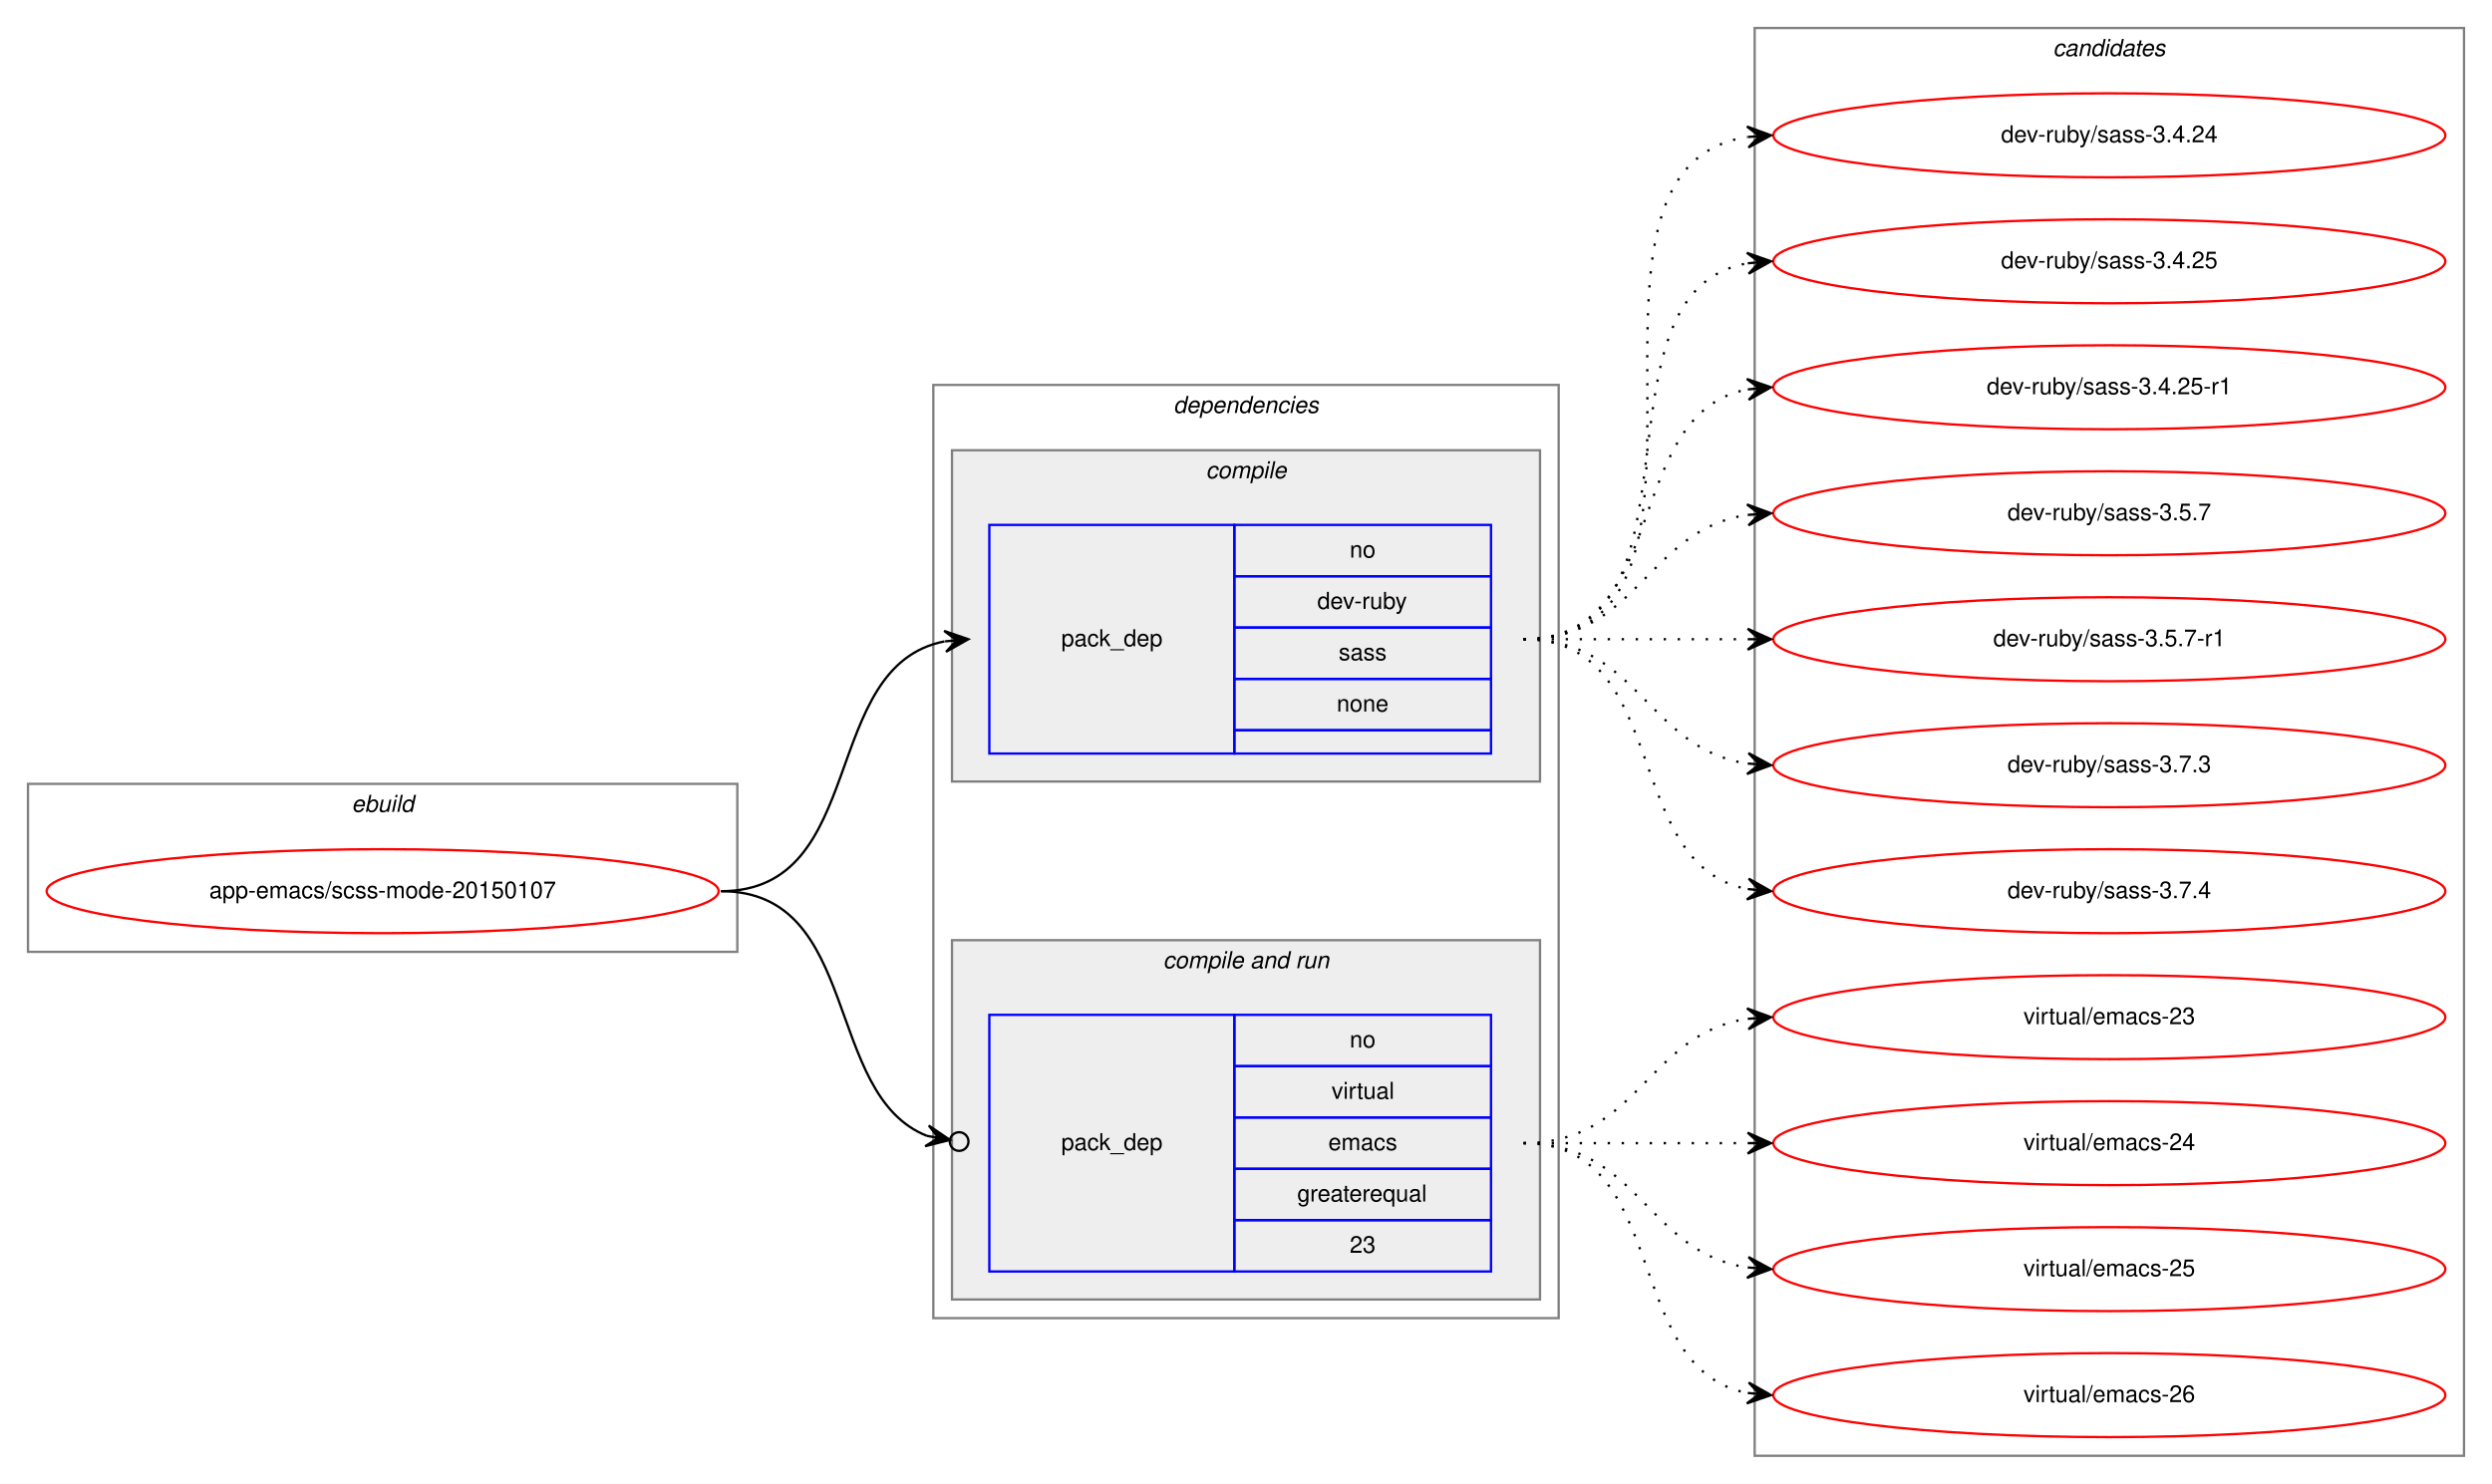
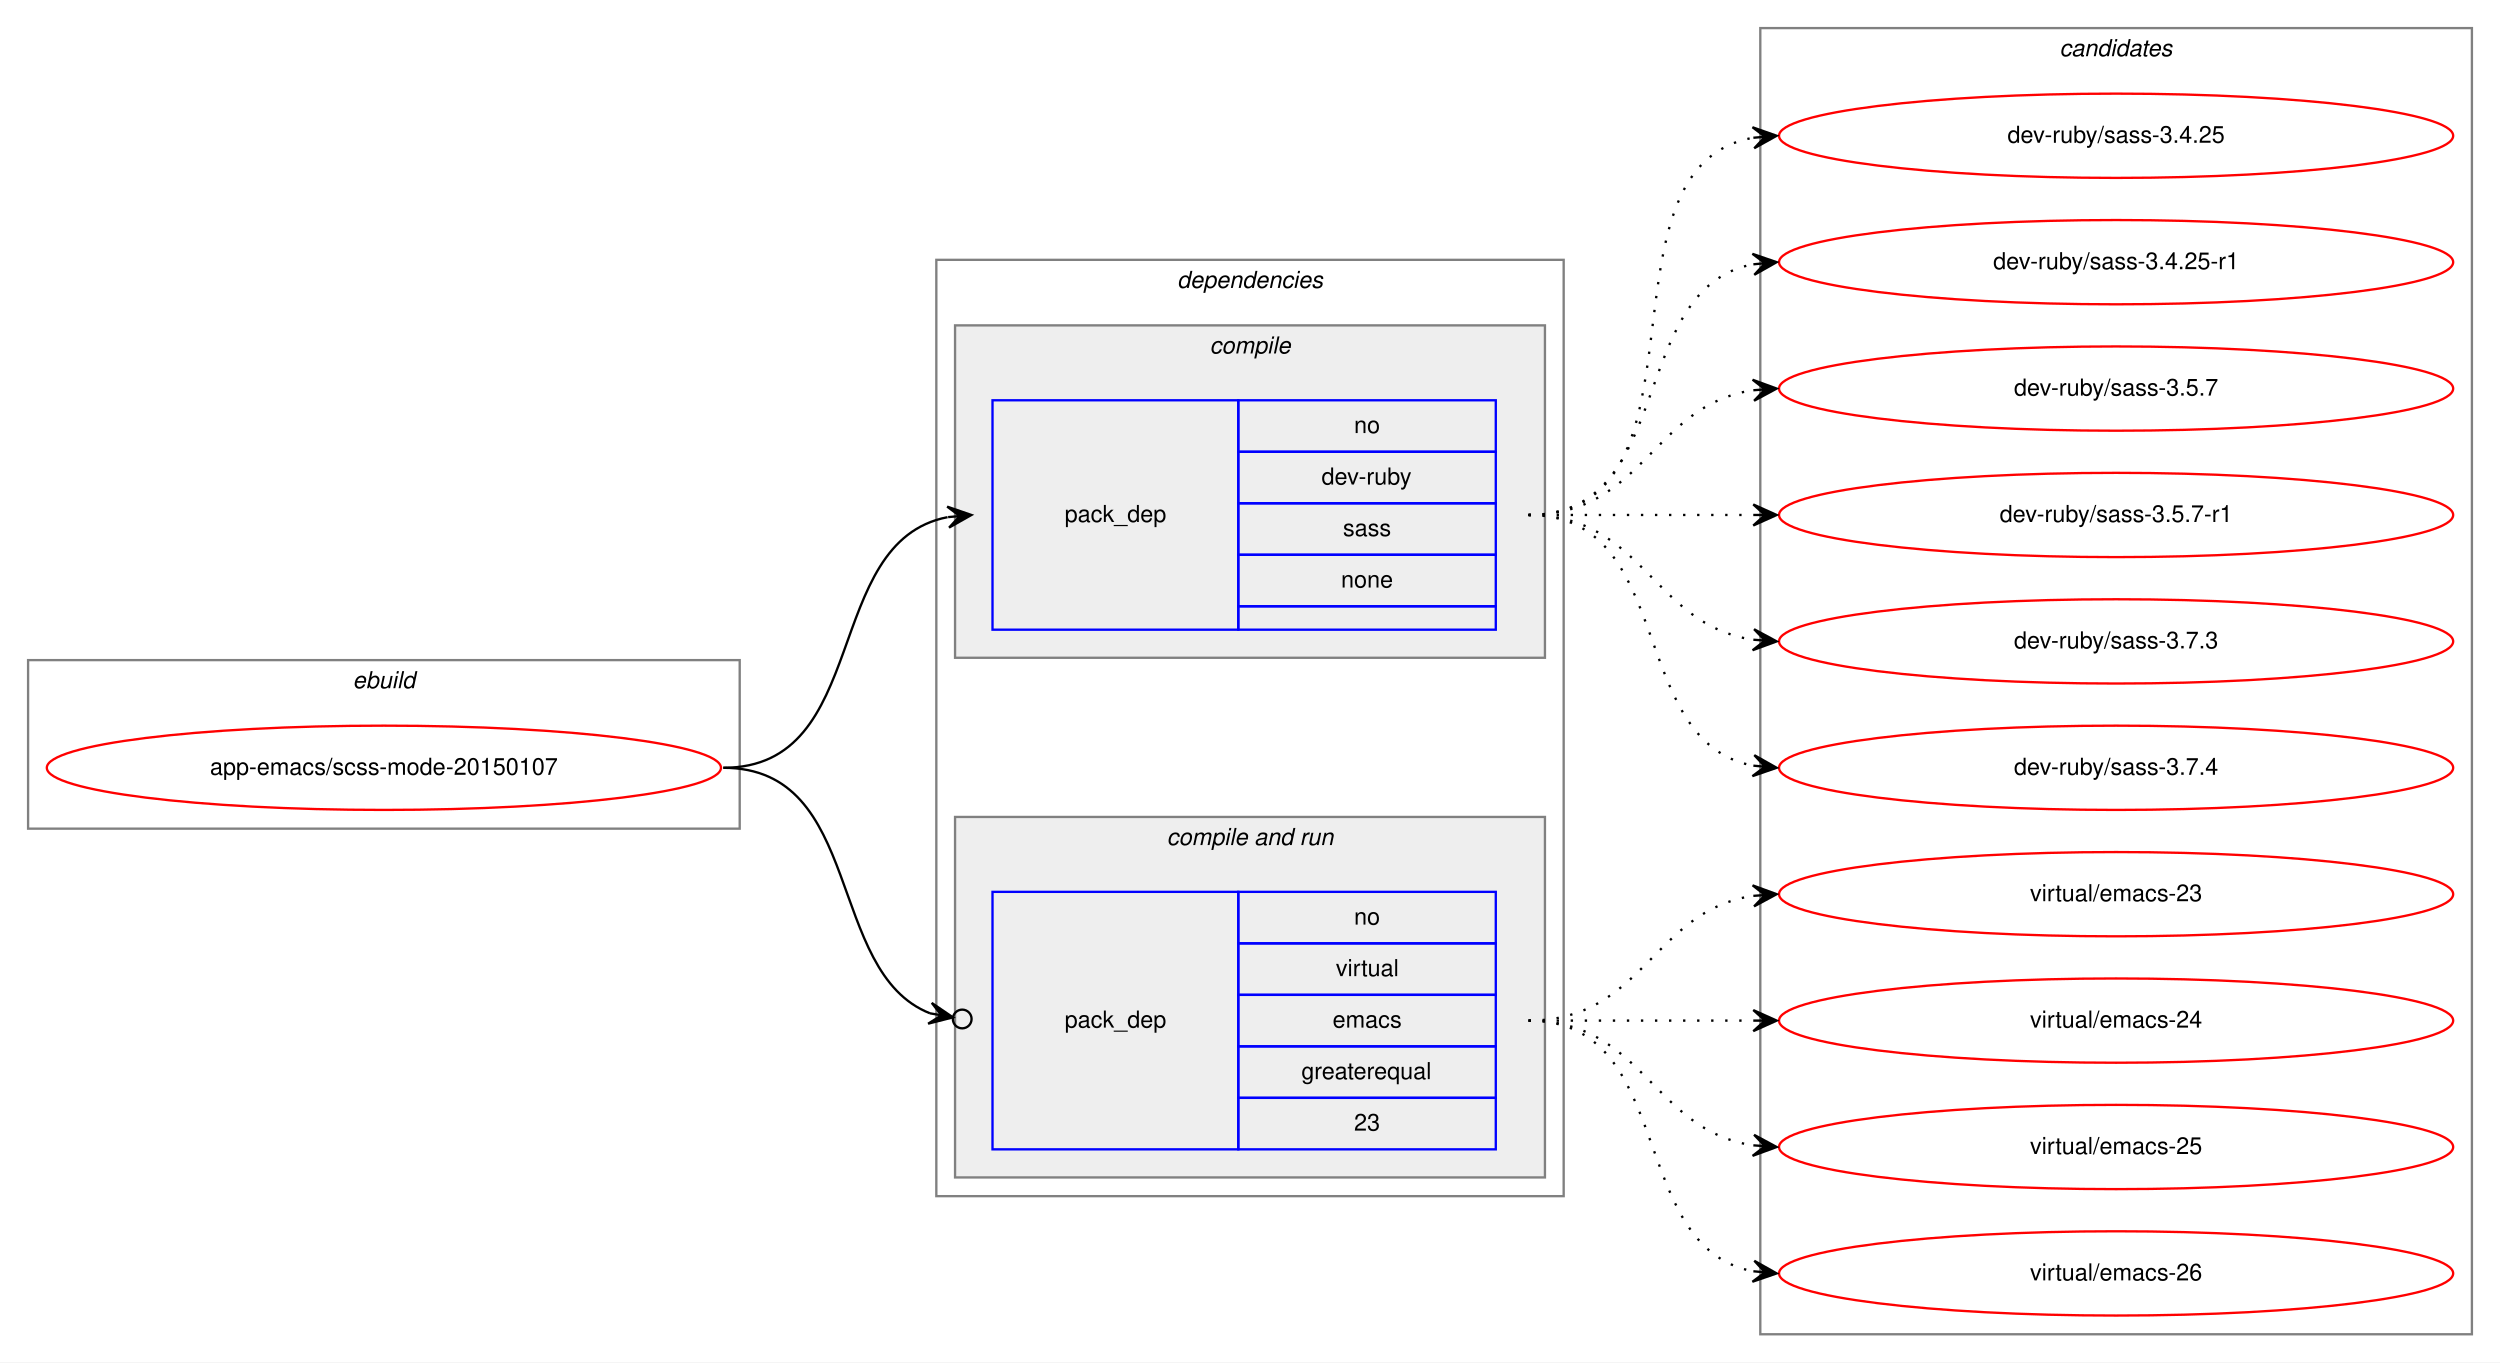
- <svg xmlns="http://www.w3.org/2000/svg" xmlns:xlink="http://www.w3.org/1999/xlink" width="1068pt" height="636pt" viewBox="0.00 0.00 1068.00 636.00">
-   <g id="graph0" class="graph" transform="scale(1 1) rotate(0) translate(4 632)">
-     <polygon fill="white" stroke="transparent" points="-4,4 -4,-632 1064,-632 1064,4 -4,4" />
+ <svg xmlns="http://www.w3.org/2000/svg" xmlns:xlink="http://www.w3.org/1999/xlink" width="1068pt" height="582pt" viewBox="0.00 0.00 1068.00 582.00">
+   <g id="graph0" class="graph" transform="scale(1 1) rotate(0) translate(4 578)">
+     <polygon fill="white" stroke="transparent" points="-4,4 -4,-578 1064,-578 1064,4 -4,4" />
    <g id="clust1" class="cluster">
      <polygon fill="none" stroke="gray" points="8,-224 8,-296 312,-296 312,-224 8,-224" />
      <text text-anchor="start" x="146.66" y="-284" font-family="Helvetica,sans-Serif" font-style="italic" font-size="10.00">ebuild</text>
    </g>
    <g id="clust2" class="cluster">
      <polygon fill="none" stroke="gray" points="396,-67 396,-467 664,-467 664,-67 396,-67" />
      <text text-anchor="start" x="498.88" y="-455" font-family="Helvetica,sans-Serif" font-style="italic" font-size="10.00">dependencies</text>
    </g>
    <g id="clust3" class="cluster">
      <polygon fill="#eeeeee" stroke="gray" points="404,-297 404,-439 656,-439 656,-297 404,-297" />
      <text text-anchor="start" x="512.78" y="-427" font-family="Helvetica,sans-Serif" font-style="italic" font-size="10.00">compile</text>
    </g>
    <g id="clust5" class="cluster">
      <polygon fill="#eeeeee" stroke="gray" points="404,-75 404,-229 656,-229 656,-75 404,-75" />
      <text text-anchor="start" x="494.44" y="-217" font-family="Helvetica,sans-Serif" font-style="italic" font-size="10.00">compile and run</text>
    </g>
    <g id="clust8" class="cluster">
-       <polygon fill="none" stroke="gray" points="748,-8 748,-620 1052,-620 1052,-8 748,-8" />
-       <text text-anchor="start" x="875.82" y="-608" font-family="Helvetica,sans-Serif" font-style="italic" font-size="10.00">candidates</text>
+       <polygon fill="none" stroke="gray" points="748,-8 748,-566 1052,-566 1052,-8 748,-8" />
+       <text text-anchor="start" x="875.82" y="-554" font-family="Helvetica,sans-Serif" font-style="italic" font-size="10.00">candidates</text>
    </g>
    <g id="node1" class="node">
      <g id="a_node1">
        <a xlink:href="../app-emacs/scss-mode-20150107.svg" xlink:title="app-emacs/scss-mode-20150107">
          <ellipse fill="none" stroke="red" cx="160" cy="-250" rx="144" ry="18" />
          <text text-anchor="middle" x="160" y="-247" font-family="Helvetica,sans-Serif" font-size="10.00">app-emacs/scss-mode-20150107</text>
        </a>
      </g>
    </g>
    <g id="node2" class="node">
      <polygon fill="none" stroke="blue" points="420,-309 420,-407 525,-407 525,-309 420,-309" />
      <text text-anchor="start" x="450.82" y="-355" font-family="Helvetica,sans-Serif" font-size="10.00">pack_dep</text>
      <polygon fill="none" stroke="blue" points="525,-385 525,-407 635,-407 635,-385 525,-385" />
      <text text-anchor="start" x="574.44" y="-393" font-family="Helvetica,sans-Serif" font-size="10.00">no</text>
      <polygon fill="none" stroke="blue" points="525,-363 525,-385 635,-385 635,-363 525,-363" />
      <text text-anchor="start" x="560.55" y="-371" font-family="Helvetica,sans-Serif" font-size="10.00">dev-ruby</text>
      <polygon fill="none" stroke="blue" points="525,-341 525,-363 635,-363 635,-341 525,-341" />
      <text text-anchor="start" x="569.72" y="-349" font-family="Helvetica,sans-Serif" font-size="10.00">sass</text>
      <polygon fill="none" stroke="blue" points="525,-319 525,-341 635,-341 635,-319 525,-319" />
      <text text-anchor="start" x="568.88" y="-327" font-family="Helvetica,sans-Serif" font-size="10.00">none</text>
      <polygon fill="none" stroke="blue" points="525,-309 525,-319 635,-319 635,-309 525,-309" />
    </g>
    <g id="edge1" class="edge">
      <path fill="none" stroke="black" d="M305,-250C368.58,-250 346.58,-346.51 400.79,-357.07" />
      <polygon fill="black" stroke="black" points="411,-358 400.63,-361.57 406.02,-357.54 401.04,-357.09 401.04,-357.09 401.04,-357.09 406.02,-357.54 401.45,-352.61 411,-358 411,-358" />
    </g>
    <g id="node3" class="node">
      <polygon fill="none" stroke="blue" points="420,-87 420,-197 525,-197 525,-87 420,-87" />
      <text text-anchor="start" x="450.82" y="-139" font-family="Helvetica,sans-Serif" font-size="10.00">pack_dep</text>
      <polygon fill="none" stroke="blue" points="525,-175 525,-197 635,-197 635,-175 525,-175" />
      <text text-anchor="start" x="574.44" y="-183" font-family="Helvetica,sans-Serif" font-size="10.00">no</text>
      <polygon fill="none" stroke="blue" points="525,-153 525,-175 635,-175 635,-153 525,-153" />
      <text text-anchor="start" x="566.67" y="-161" font-family="Helvetica,sans-Serif" font-size="10.00">virtual</text>
      <polygon fill="none" stroke="blue" points="525,-131 525,-153 635,-153 635,-131 525,-131" />
      <text text-anchor="start" x="565.28" y="-139" font-family="Helvetica,sans-Serif" font-size="10.00">emacs</text>
      <polygon fill="none" stroke="blue" points="525,-109 525,-131 635,-131 635,-109 525,-109" />
      <text text-anchor="start" x="551.94" y="-117" font-family="Helvetica,sans-Serif" font-size="10.00">greaterequal</text>
      <polygon fill="none" stroke="blue" points="525,-87 525,-109 635,-109 635,-87 525,-87" />
      <text text-anchor="start" x="574.44" y="-95" font-family="Helvetica,sans-Serif" font-size="10.00">23</text>
    </g>
    <g id="edge2" class="edge">
      <path fill="none" stroke="black" d="M305,-250C365.43,-250 348.55,-162.82 393.27,-145.12" />
      <ellipse fill="none" stroke="black" cx="407.06" cy="-142.69" rx="4" ry="4" />
      <polygon fill="black" stroke="black" points="403.12,-143.38 394.05,-149.55 398.2,-144.25 393.27,-145.12 393.27,-145.12 393.27,-145.12 398.2,-144.25 392.49,-140.68 403.12,-143.38 403.12,-143.38" />
    </g>
    <g id="node4" class="node">
      <g id="a_node4">
-         <a xlink:href="../dev-ruby/sass-3.4.24.svg" xlink:title="dev-ruby/sass-3.4.24">
-           <ellipse fill="none" stroke="red" cx="900" cy="-574" rx="144" ry="18" />
-           <text text-anchor="middle" x="900" y="-571" font-family="Helvetica,sans-Serif" font-size="10.00">dev-ruby/sass-3.4.24</text>
-         </a>
-       </g>
-     </g>
-     <g id="edge3" class="edge">
-       <path fill="none" stroke="black" stroke-dasharray="1,5" d="M649,-358C752.28,-358 655.19,-559.49 744.77,-573.26" />
-       <polygon fill="black" stroke="black" points="755,-574 744.7,-577.77 750.01,-573.64 745.03,-573.28 745.03,-573.28 745.03,-573.28 750.01,-573.64 745.35,-568.79 755,-574 755,-574" />
-     </g>
-     <g id="node5" class="node">
-       <g id="a_node5">
        <a xlink:href="../dev-ruby/sass-3.4.25.svg" xlink:title="dev-ruby/sass-3.4.25">
          <ellipse fill="none" stroke="red" cx="900" cy="-520" rx="144" ry="18" />
          <text text-anchor="middle" x="900" y="-517" font-family="Helvetica,sans-Serif" font-size="10.00">dev-ruby/sass-3.4.25</text>
        </a>
      </g>
    </g>
-     <g id="edge4" class="edge">
+     <g id="edge3" class="edge">
      <path fill="none" stroke="black" stroke-dasharray="1,5" d="M649,-358C731.35,-358 674.36,-506.38 744.73,-519.13" />
      <polygon fill="black" stroke="black" points="755,-520 744.66,-523.64 750.02,-519.58 745.04,-519.15 745.04,-519.15 745.04,-519.15 750.02,-519.58 745.42,-514.67 755,-520 755,-520" />
    </g>
-     <g id="node6" class="node">
-       <g id="a_node6">
+     <g id="node5" class="node">
+       <g id="a_node5">
        <a xlink:href="../dev-ruby/sass-3.4.25-r1.svg" xlink:title="dev-ruby/sass-3.4.25-r1">
          <ellipse fill="none" stroke="red" cx="900" cy="-466" rx="144" ry="18" />
          <text text-anchor="middle" x="900" y="-463" font-family="Helvetica,sans-Serif" font-size="10.00">dev-ruby/sass-3.4.25-r1</text>
        </a>
      </g>
    </g>
-     <g id="edge5" class="edge">
+     <g id="edge4" class="edge">
      <path fill="none" stroke="black" stroke-dasharray="1,5" d="M649,-358C712.58,-358 690.58,-454.51 744.79,-465.07" />
      <polygon fill="black" stroke="black" points="755,-466 744.63,-469.57 750.02,-465.54 745.04,-465.09 745.04,-465.09 745.04,-465.09 750.02,-465.54 745.45,-460.61 755,-466 755,-466" />
    </g>
-     <g id="node7" class="node">
-       <g id="a_node7">
+     <g id="node6" class="node">
+       <g id="a_node6">
        <a xlink:href="../dev-ruby/sass-3.5.7.svg" xlink:title="dev-ruby/sass-3.5.7">
          <ellipse fill="none" stroke="red" cx="900" cy="-412" rx="144" ry="18" />
          <text text-anchor="middle" x="900" y="-409" font-family="Helvetica,sans-Serif" font-size="10.00">dev-ruby/sass-3.5.7</text>
        </a>
      </g>
    </g>
-     <g id="edge6" class="edge">
+     <g id="edge5" class="edge">
      <path fill="none" stroke="black" stroke-dasharray="1,5" d="M649,-358C698.26,-358 701.85,-404.87 744.86,-411.28" />
      <polygon fill="black" stroke="black" points="755,-412 744.71,-415.78 750.01,-411.64 745.03,-411.29 745.03,-411.29 745.03,-411.29 750.01,-411.64 745.35,-406.8 755,-412 755,-412" />
    </g>
-     <g id="node8" class="node">
-       <g id="a_node8">
+     <g id="node7" class="node">
+       <g id="a_node7">
        <a xlink:href="../dev-ruby/sass-3.5.7-r1.svg" xlink:title="dev-ruby/sass-3.5.7-r1">
          <ellipse fill="none" stroke="red" cx="900" cy="-358" rx="144" ry="18" />
          <text text-anchor="middle" x="900" y="-355" font-family="Helvetica,sans-Serif" font-size="10.00">dev-ruby/sass-3.5.7-r1</text>
        </a>
      </g>
    </g>
-     <g id="edge7" class="edge">
+     <g id="edge6" class="edge">
      <path fill="none" stroke="black" stroke-dasharray="1,5" d="M649,-358C692.43,-358 705.83,-358 744.57,-358" />
      <polygon fill="black" stroke="black" points="755,-358 745,-362.5 750,-358 745,-358 745,-358 745,-358 750,-358 745,-353.5 755,-358 755,-358" />
    </g>
-     <g id="node9" class="node">
-       <g id="a_node9">
+     <g id="node8" class="node">
+       <g id="a_node8">
        <a xlink:href="../dev-ruby/sass-3.7.3.svg" xlink:title="dev-ruby/sass-3.7.3">
          <ellipse fill="none" stroke="red" cx="900" cy="-304" rx="144" ry="18" />
          <text text-anchor="middle" x="900" y="-301" font-family="Helvetica,sans-Serif" font-size="10.00">dev-ruby/sass-3.7.3</text>
        </a>
      </g>
    </g>
-     <g id="edge8" class="edge">
+     <g id="edge7" class="edge">
      <path fill="none" stroke="black" stroke-dasharray="1,5" d="M649,-358C698.26,-358 701.85,-311.13 744.86,-304.72" />
      <polygon fill="black" stroke="black" points="755,-304 745.35,-309.2 750.01,-304.36 745.03,-304.71 745.03,-304.71 745.03,-304.71 750.01,-304.36 744.71,-300.22 755,-304 755,-304" />
    </g>
-     <g id="node10" class="node">
-       <g id="a_node10">
+     <g id="node9" class="node">
+       <g id="a_node9">
        <a xlink:href="../dev-ruby/sass-3.7.4.svg" xlink:title="dev-ruby/sass-3.7.4">
          <ellipse fill="none" stroke="red" cx="900" cy="-250" rx="144" ry="18" />
          <text text-anchor="middle" x="900" y="-247" font-family="Helvetica,sans-Serif" font-size="10.00">dev-ruby/sass-3.7.4</text>
        </a>
      </g>
    </g>
-     <g id="edge9" class="edge">
+     <g id="edge8" class="edge">
      <path fill="none" stroke="black" stroke-dasharray="1,5" d="M649,-358C712.58,-358 690.58,-261.49 744.79,-250.93" />
      <polygon fill="black" stroke="black" points="755,-250 745.45,-255.39 750.02,-250.46 745.04,-250.91 745.04,-250.91 745.04,-250.91 750.02,-250.46 744.63,-246.43 755,-250 755,-250" />
    </g>
-     <g id="node11" class="node">
-       <g id="a_node11">
+     <g id="node10" class="node">
+       <g id="a_node10">
        <a xlink:href="../virtual/emacs-23.svg" xlink:title="virtual/emacs-23">
          <ellipse fill="none" stroke="red" cx="900" cy="-196" rx="144" ry="18" />
          <text text-anchor="middle" x="900" y="-193" font-family="Helvetica,sans-Serif" font-size="10.00">virtual/emacs-23</text>
        </a>
      </g>
    </g>
-     <g id="edge10" class="edge">
+     <g id="edge9" class="edge">
      <path fill="none" stroke="black" stroke-dasharray="1,5" d="M649,-142C698.26,-142 701.85,-188.87 744.86,-195.28" />
      <polygon fill="black" stroke="black" points="755,-196 744.71,-199.78 750.01,-195.64 745.03,-195.29 745.03,-195.29 745.03,-195.29 750.01,-195.64 745.35,-190.8 755,-196 755,-196" />
    </g>
-     <g id="node12" class="node">
-       <g id="a_node12">
+     <g id="node11" class="node">
+       <g id="a_node11">
        <a xlink:href="../virtual/emacs-24.svg" xlink:title="virtual/emacs-24">
          <ellipse fill="none" stroke="red" cx="900" cy="-142" rx="144" ry="18" />
          <text text-anchor="middle" x="900" y="-139" font-family="Helvetica,sans-Serif" font-size="10.00">virtual/emacs-24</text>
        </a>
      </g>
    </g>
-     <g id="edge11" class="edge">
+     <g id="edge10" class="edge">
      <path fill="none" stroke="black" stroke-dasharray="1,5" d="M649,-142C692.43,-142 705.83,-142 744.57,-142" />
      <polygon fill="black" stroke="black" points="755,-142 745,-146.5 750,-142 745,-142 745,-142 745,-142 750,-142 745,-137.5 755,-142 755,-142" />
    </g>
-     <g id="node13" class="node">
-       <g id="a_node13">
+     <g id="node12" class="node">
+       <g id="a_node12">
        <a xlink:href="../virtual/emacs-25.svg" xlink:title="virtual/emacs-25">
          <ellipse fill="none" stroke="red" cx="900" cy="-88" rx="144" ry="18" />
          <text text-anchor="middle" x="900" y="-85" font-family="Helvetica,sans-Serif" font-size="10.00">virtual/emacs-25</text>
        </a>
      </g>
    </g>
-     <g id="edge12" class="edge">
+     <g id="edge11" class="edge">
      <path fill="none" stroke="black" stroke-dasharray="1,5" d="M649,-142C698.26,-142 701.85,-95.13 744.86,-88.72" />
      <polygon fill="black" stroke="black" points="755,-88 745.35,-93.2 750.01,-88.36 745.03,-88.71 745.03,-88.71 745.03,-88.71 750.01,-88.36 744.71,-84.22 755,-88 755,-88" />
    </g>
-     <g id="node14" class="node">
-       <g id="a_node14">
+     <g id="node13" class="node">
+       <g id="a_node13">
        <a xlink:href="../virtual/emacs-26.svg" xlink:title="virtual/emacs-26">
          <ellipse fill="none" stroke="red" cx="900" cy="-34" rx="144" ry="18" />
          <text text-anchor="middle" x="900" y="-31" font-family="Helvetica,sans-Serif" font-size="10.00">virtual/emacs-26</text>
        </a>
      </g>
    </g>
-     <g id="edge13" class="edge">
+     <g id="edge12" class="edge">
      <path fill="none" stroke="black" stroke-dasharray="1,5" d="M649,-142C712.58,-142 690.58,-45.49 744.79,-34.93" />
      <polygon fill="black" stroke="black" points="755,-34 745.45,-39.39 750.02,-34.46 745.04,-34.91 745.04,-34.91 745.04,-34.91 750.02,-34.46 744.63,-30.43 755,-34 755,-34" />
    </g>
  </g>
</svg>
